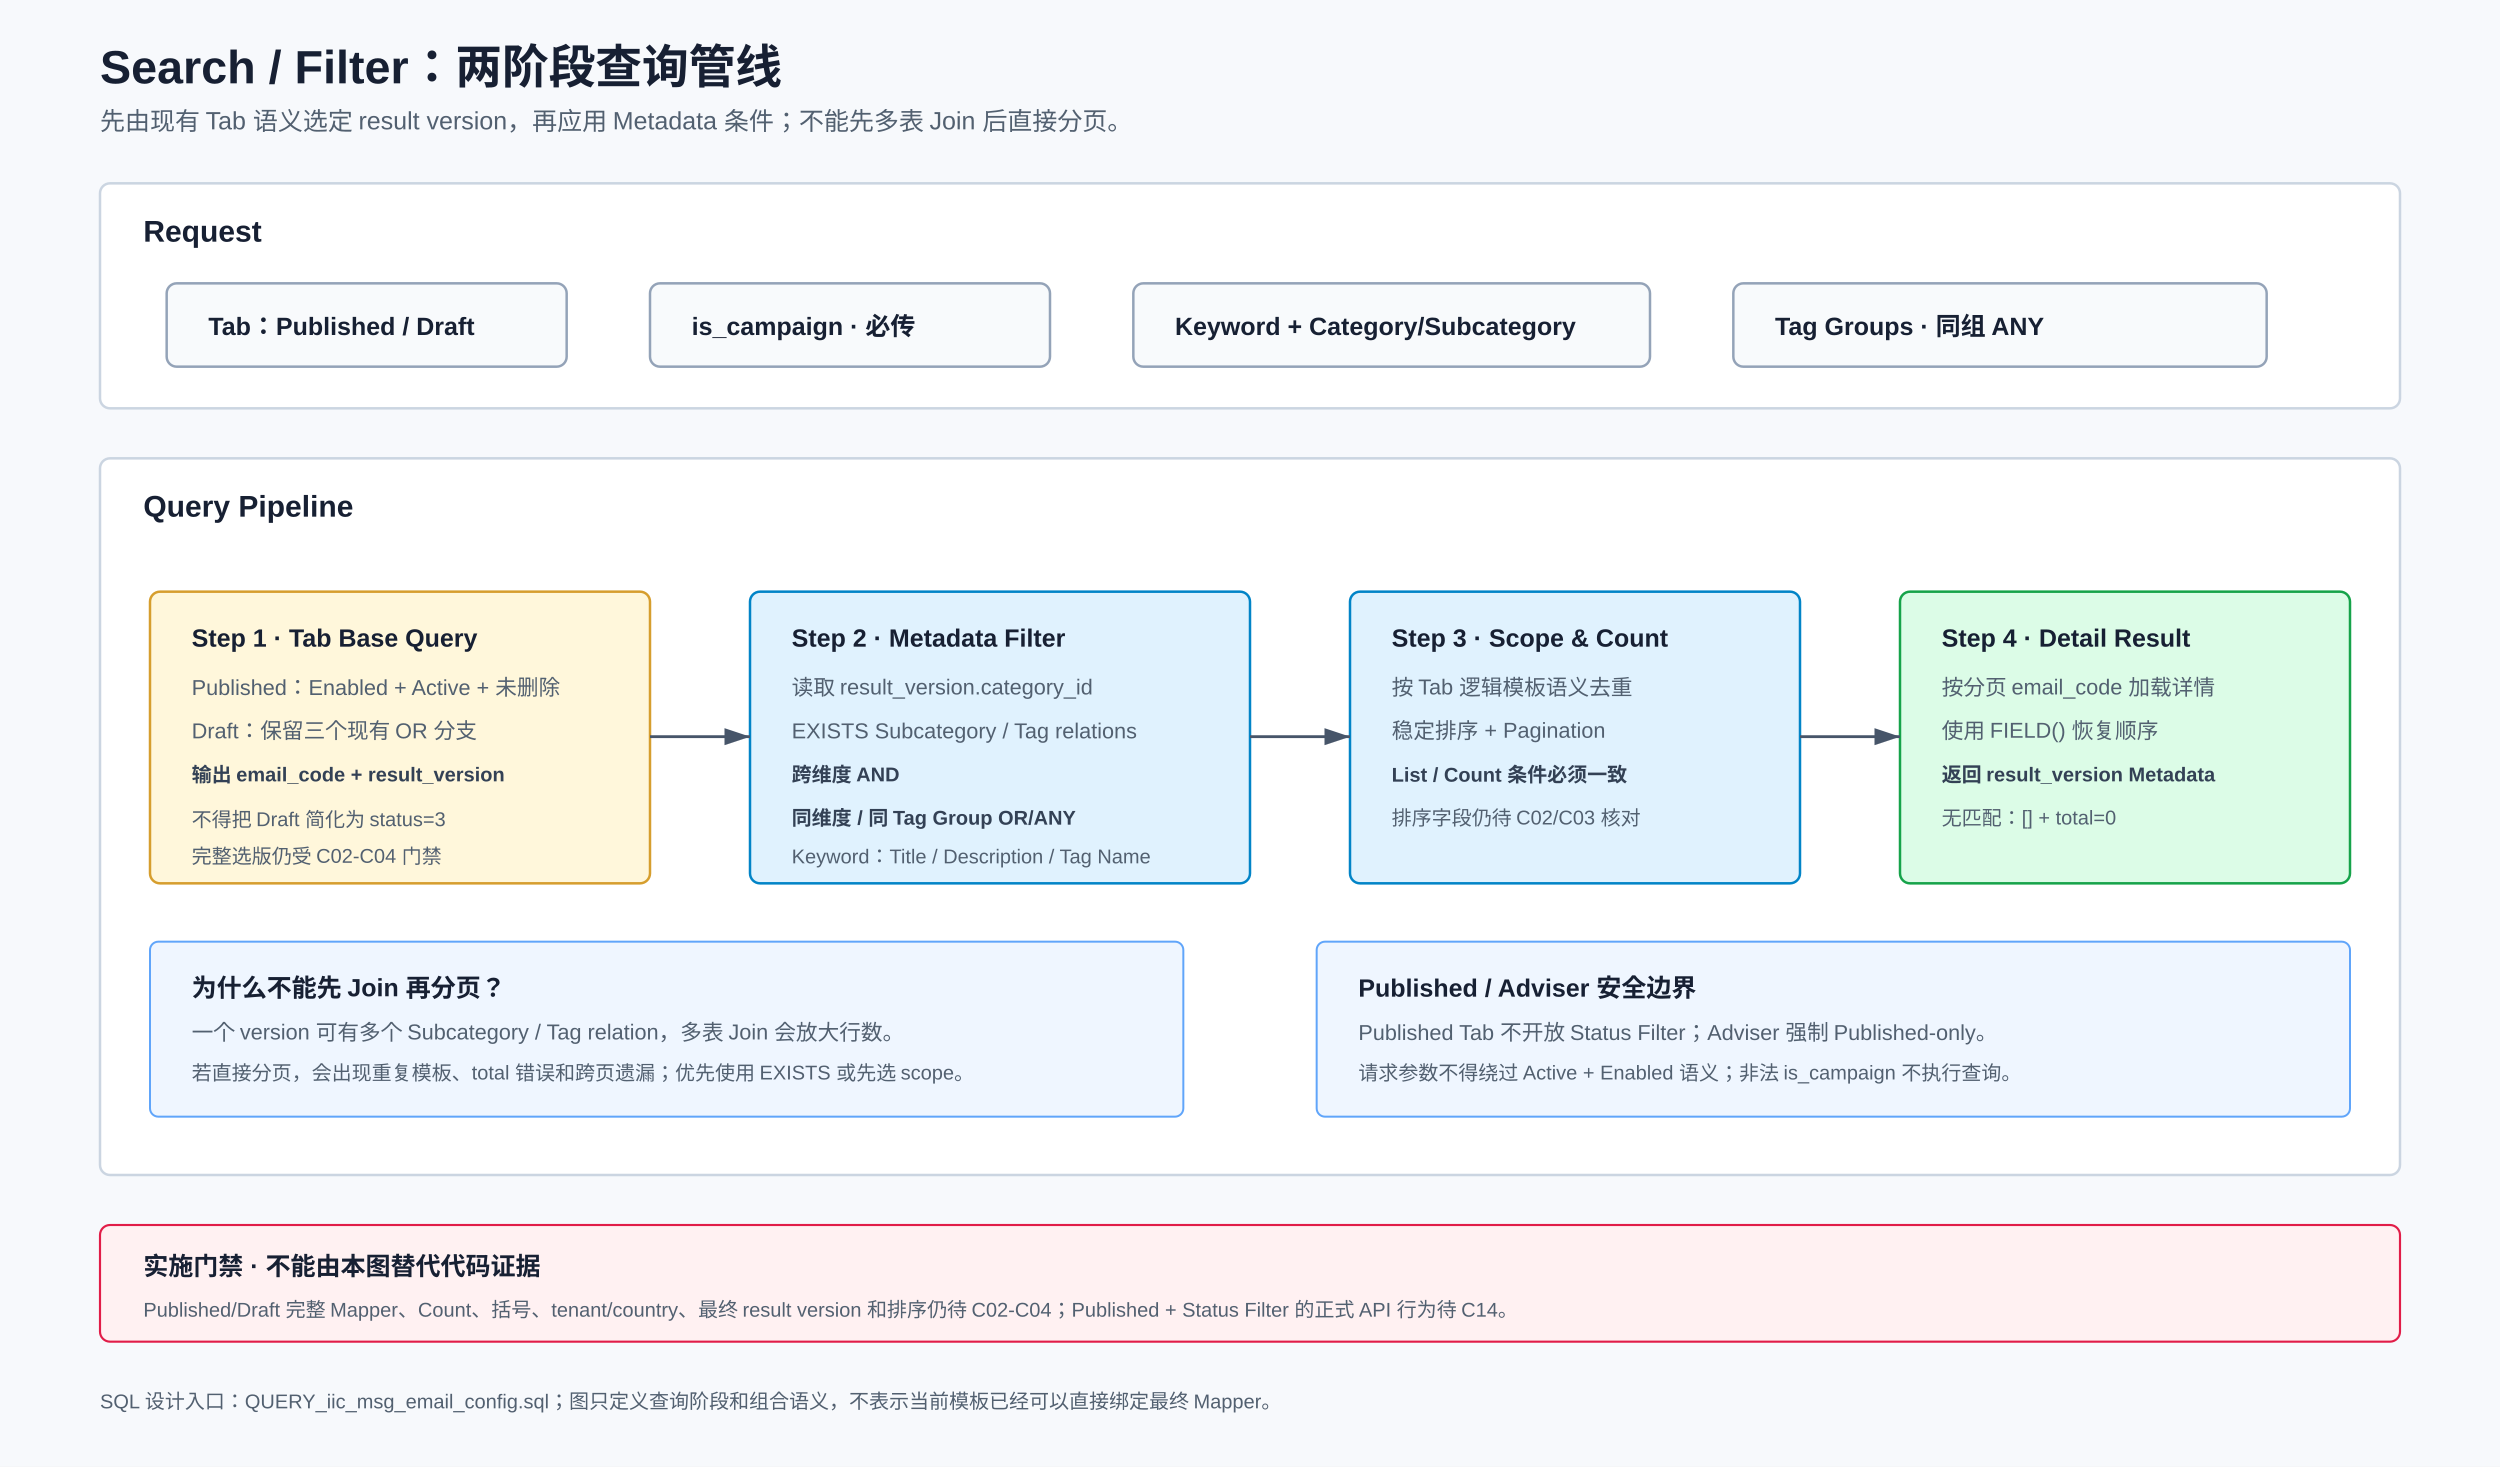
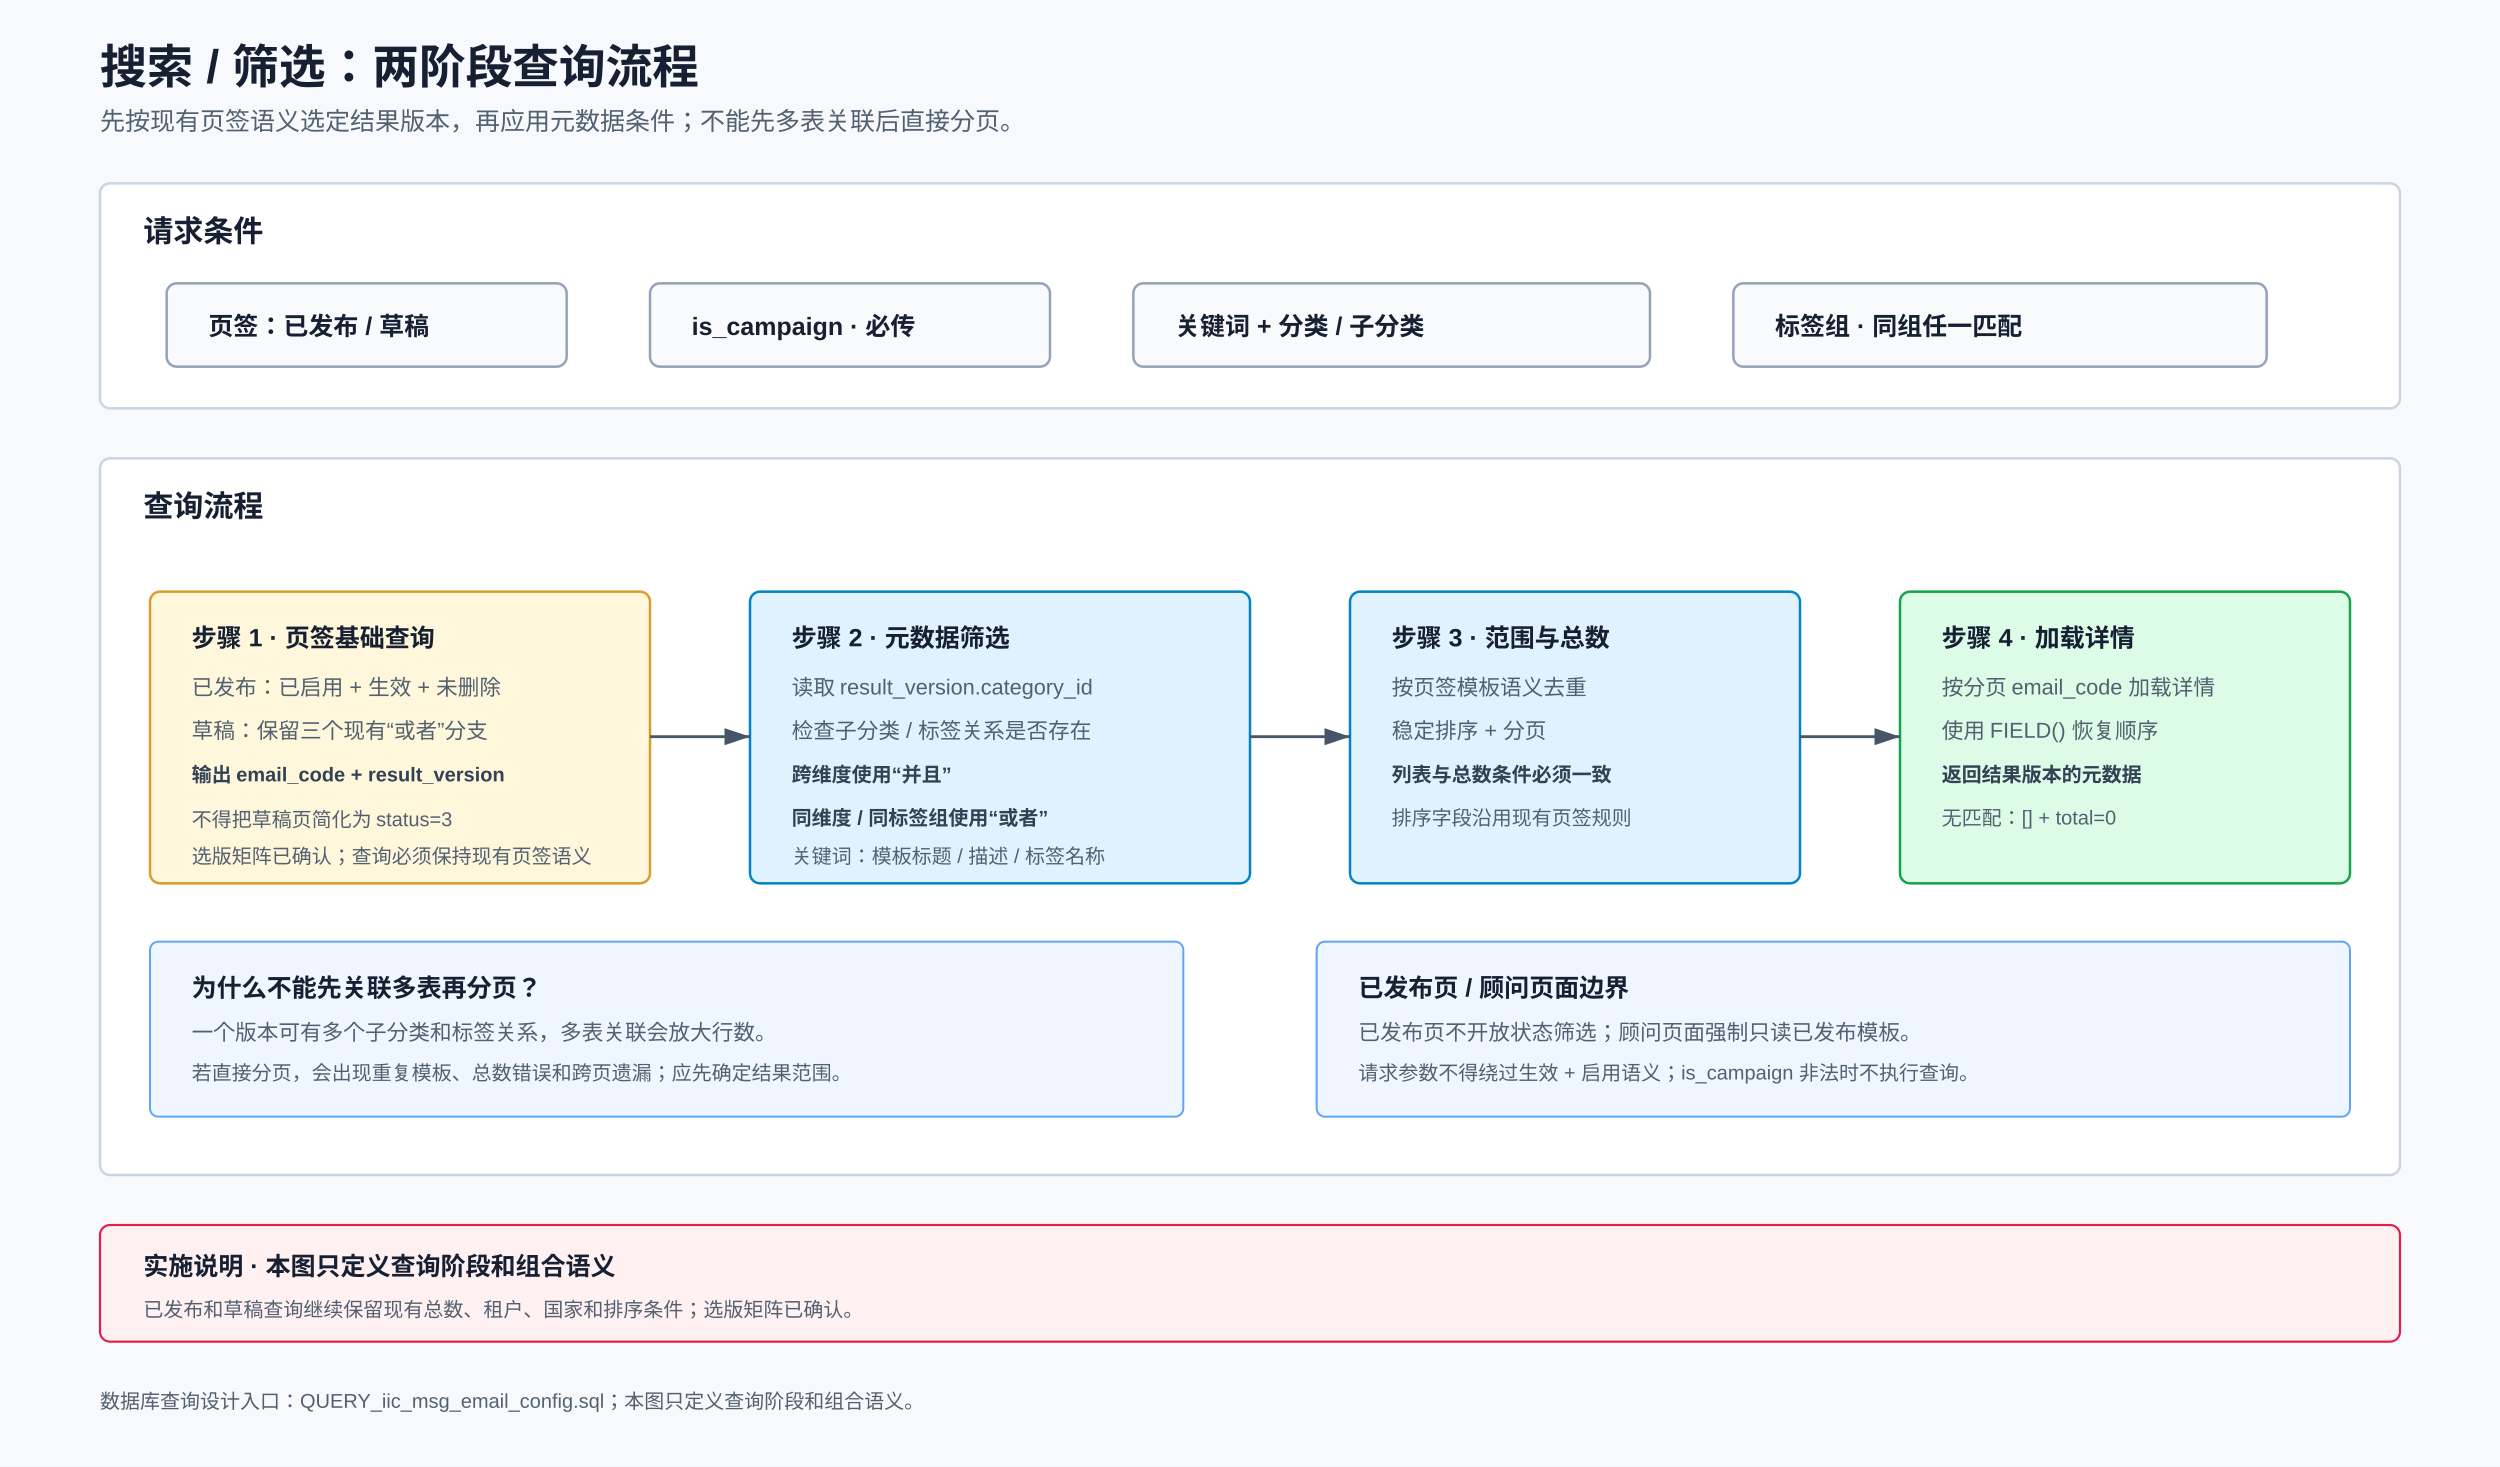
<svg xmlns="http://www.w3.org/2000/svg" width="1500" height="880" viewBox="0 0 1500 880">
  <defs>
    <marker id="a" markerWidth="10" markerHeight="10" refX="9" refY="3" orient="auto">
      <path d="M0 0L0 6L9 3z" fill="#475569" />
    </marker>
    <style>
      .title{font:700 28px Arial,"Microsoft YaHei",sans-serif;fill:#172033}.sub{font:400 15px Arial,"Microsoft YaHei",sans-serif;fill:#526070}.section{font:700 18px Arial,"Microsoft YaHei",sans-serif;fill:#172033}.h{font:700 15px Arial,"Microsoft YaHei",sans-serif;fill:#172033}.body{font:400 13px Arial,"Microsoft YaHei",sans-serif;fill:#526070}.small{font:400 12px Arial,"Microsoft YaHei",sans-serif;fill:#526070}.code{font:700 12px Arial,"Microsoft YaHei",sans-serif;fill:#334155}.event{font:700 12px Arial,"Microsoft YaHei",sans-serif;fill:#334155}
      .panel{fill:#fff;stroke:#cbd5e1;stroke-width:1.5;rx:6}.input{fill:#f8fafc;stroke:#94a3b8;stroke-width:1.5;rx:6}.base{fill:#fff7db;stroke:#d69e2e;stroke-width:1.5;rx:6}.filter{fill:#e0f2fe;stroke:#0284c7;stroke-width:1.5;rx:6}.result{fill:#dcfce7;stroke:#16a34a;stroke-width:1.5;rx:6}.pending{fill:#fff1f2;stroke:#e11d48;stroke-width:1.3;rx:6}.rule{fill:#eff6ff;stroke:#60a5fa;stroke-width:1.2;rx:5}.line{stroke:#475569;stroke-width:1.7;fill:none;marker-end:url(#a)}
    </style>
  </defs>
  <rect width="1500" height="880" fill="#f7f9fc" />
-   <text x="60" y="50" class="title">Search / Filter：两阶段查询管线</text>
-   <text x="60" y="78" class="sub">先由现有 Tab 语义选定 result version，再应用 Metadata 条件；不能先多表 Join 后直接分页。</text>
+   <text x="60" y="50" class="title">搜索 / 筛选：两阶段查询流程</text>
+   <text x="60" y="78" class="sub">先按现有页签语义选定结果版本，再应用元数据条件；不能先多表关联后直接分页。</text>
  <rect x="60" y="110" width="1380" height="135" class="panel" />
-   <text x="86" y="145" class="section">Request</text>
+   <text x="86" y="145" class="section">请求条件</text>
  <rect x="100" y="170" width="240" height="50" class="input" />
-   <text x="125" y="201" class="h">Tab：Published / Draft</text>
+   <text x="125" y="201" class="h">页签：已发布 / 草稿</text>
  <rect x="390" y="170" width="240" height="50" class="input" />
  <text x="415" y="201" class="h">is_campaign · 必传</text>
  <rect x="680" y="170" width="310" height="50" class="input" />
-   <text x="705" y="201" class="h">Keyword + Category/Subcategory</text>
+   <text x="705" y="201" class="h">关键词 + 分类 / 子分类</text>
  <rect x="1040" y="170" width="320" height="50" class="input" />
-   <text x="1065" y="201" class="h">Tag Groups · 同组 ANY</text>
+   <text x="1065" y="201" class="h">标签组 · 同组任一匹配</text>
  <rect x="60" y="275" width="1380" height="430" class="panel" />
-   <text x="86" y="310" class="section">Query Pipeline</text>
+   <text x="86" y="310" class="section">查询流程</text>
  <rect x="90" y="355" width="300" height="175" class="base" />
-   <text x="115" y="388" class="h">Step 1 · Tab Base Query</text>
-   <text x="115" y="417" class="body">Published：Enabled + Active + 未删除</text>
-   <text x="115" y="443" class="body">Draft：保留三个现有 OR 分支</text>
+   <text x="115" y="388" class="h">步骤 1 · 页签基础查询</text>
+   <text x="115" y="417" class="body">已发布：已启用 + 生效 + 未删除</text>
+   <text x="115" y="443" class="body">草稿：保留三个现有“或者”分支</text>
  <text x="115" y="469" class="code">输出 email_code + result_version</text>
-   <text x="115" y="496" class="small">不得把 Draft 简化为 status=3</text>
-   <text x="115" y="518" class="small">完整选版仍受 C02-C04 门禁</text>
+   <text x="115" y="496" class="small">不得把草稿页简化为 status=3</text>
+   <text x="115" y="518" class="small">选版矩阵已确认；查询必须保持现有页签语义</text>
  <rect x="450" y="355" width="300" height="175" class="filter" />
-   <text x="475" y="388" class="h">Step 2 · Metadata Filter</text>
+   <text x="475" y="388" class="h">步骤 2 · 元数据筛选</text>
  <text x="475" y="417" class="body">读取 result_version.category_id</text>
-   <text x="475" y="443" class="body">EXISTS Subcategory / Tag relations</text>
-   <text x="475" y="469" class="code">跨维度 AND</text>
-   <text x="475" y="495" class="code">同维度 / 同 Tag Group OR/ANY</text>
-   <text x="475" y="518" class="small">Keyword：Title / Description / Tag Name</text>
+   <text x="475" y="443" class="body">检查子分类 / 标签关系是否存在</text>
+   <text x="475" y="469" class="code">跨维度使用“并且”</text>
+   <text x="475" y="495" class="code">同维度 / 同标签组使用“或者”</text>
+   <text x="475" y="518" class="small">关键词：模板标题 / 描述 / 标签名称</text>
  <rect x="810" y="355" width="270" height="175" class="filter" />
-   <text x="835" y="388" class="h">Step 3 · Scope &amp; Count</text>
-   <text x="835" y="417" class="body">按 Tab 逻辑模板语义去重</text>
-   <text x="835" y="443" class="body">稳定排序 + Pagination</text>
-   <text x="835" y="469" class="code">List / Count 条件必须一致</text>
-   <text x="835" y="495" class="small">排序字段仍待 C02/C03 核对</text>
+   <text x="835" y="388" class="h">步骤 3 · 范围与总数</text>
+   <text x="835" y="417" class="body">按页签模板语义去重</text>
+   <text x="835" y="443" class="body">稳定排序 + 分页</text>
+   <text x="835" y="469" class="code">列表与总数条件必须一致</text>
+   <text x="835" y="495" class="small">排序字段沿用现有页签规则</text>
  <rect x="1140" y="355" width="270" height="175" class="result" />
-   <text x="1165" y="388" class="h">Step 4 · Detail Result</text>
+   <text x="1165" y="388" class="h">步骤 4 · 加载详情</text>
  <text x="1165" y="417" class="body">按分页 email_code 加载详情</text>
  <text x="1165" y="443" class="body">使用 FIELD() 恢复顺序</text>
-   <text x="1165" y="469" class="code">返回 result_version Metadata</text>
+   <text x="1165" y="469" class="code">返回结果版本的元数据</text>
  <text x="1165" y="495" class="small">无匹配：[] + total=0</text>
  <path d="M390 442L450 442" class="line" />
  <path d="M750 442L810 442" class="line" />
  <path d="M1080 442L1140 442" class="line" />
  <rect x="90" y="565" width="620" height="105" class="rule" />
-   <text x="115" y="598" class="h">为什么不能先 Join 再分页？</text>
-   <text x="115" y="624" class="body">一个 version 可有多个 Subcategory / Tag relation，多表 Join 会放大行数。</text>
-   <text x="115" y="648" class="small">若直接分页，会出现重复模板、total 错误和跨页遗漏；优先使用 EXISTS 或先选 scope。</text>
+   <text x="115" y="598" class="h">为什么不能先关联多表再分页？</text>
+   <text x="115" y="624" class="body">一个版本可有多个子分类和标签关系，多表关联会放大行数。</text>
+   <text x="115" y="648" class="small">若直接分页，会出现重复模板、总数错误和跨页遗漏；应先确定结果范围。</text>
  <rect x="790" y="565" width="620" height="105" class="rule" />
-   <text x="815" y="598" class="h">Published / Adviser 安全边界</text>
-   <text x="815" y="624" class="body">Published Tab 不开放 Status Filter；Adviser 强制 Published-only。</text>
-   <text x="815" y="648" class="small">请求参数不得绕过 Active + Enabled 语义；非法 is_campaign 不执行查询。</text>
+   <text x="815" y="598" class="h">已发布页 / 顾问页面边界</text>
+   <text x="815" y="624" class="body">已发布页不开放状态筛选；顾问页面强制只读已发布模板。</text>
+   <text x="815" y="648" class="small">请求参数不得绕过生效 + 启用语义；is_campaign 非法时不执行查询。</text>
  <rect x="60" y="735" width="1380" height="70" class="pending" />
-   <text x="86" y="765" class="h">实施门禁 · 不能由本图替代代码证据</text>
-   <text x="86" y="790" class="small">Published/Draft 完整 Mapper、Count、括号、tenant/country、最终 result version 和排序仍待 C02-C04；Published + Status Filter 的正式 API 行为待 C14。</text>
-   <text x="60" y="845" class="small">SQL 设计入口：QUERY_iic_msg_email_config.sql；图只定义查询阶段和组合语义，不表示当前模板已经可以直接绑定最终 Mapper。</text>
+   <text x="86" y="765" class="h">实施说明 · 本图只定义查询阶段和组合语义</text>
+   <text x="86" y="790" class="small">已发布和草稿查询继续保留现有总数、租户、国家和排序条件；选版矩阵已确认。</text>
+   <text x="60" y="845" class="small">数据库查询设计入口：QUERY_iic_msg_email_config.sql；本图只定义查询阶段和组合语义。</text>
</svg>
